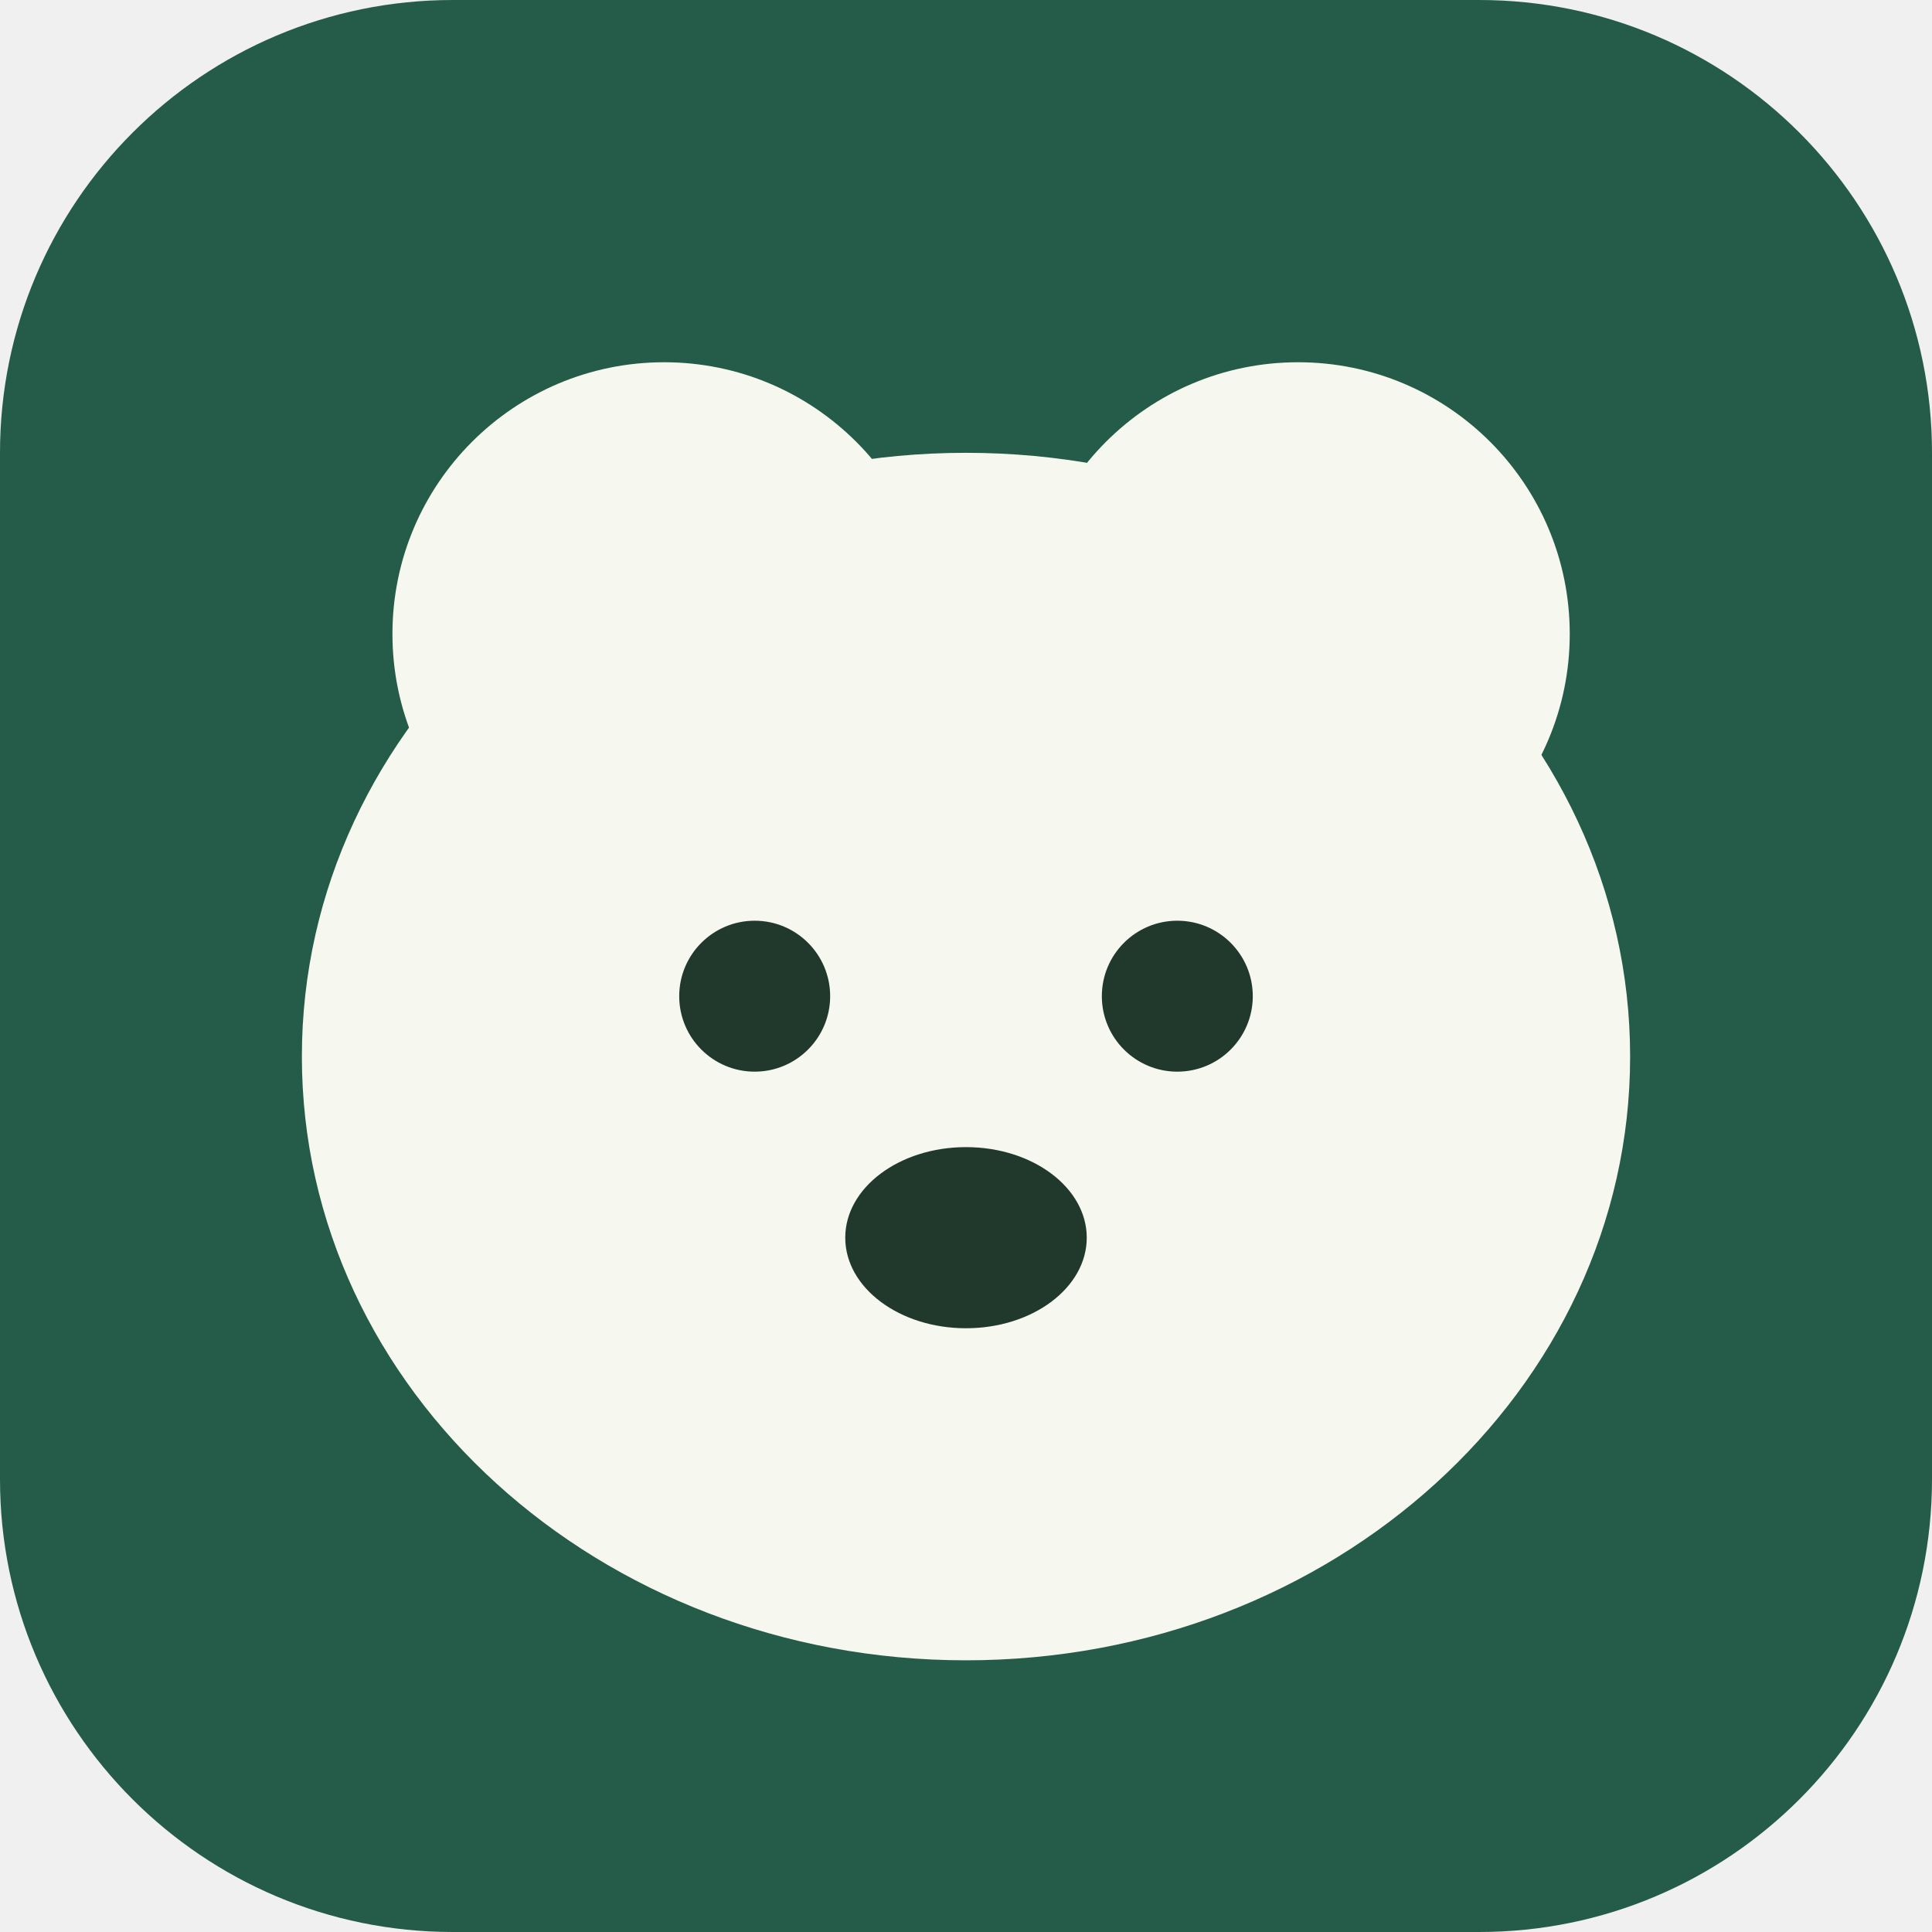
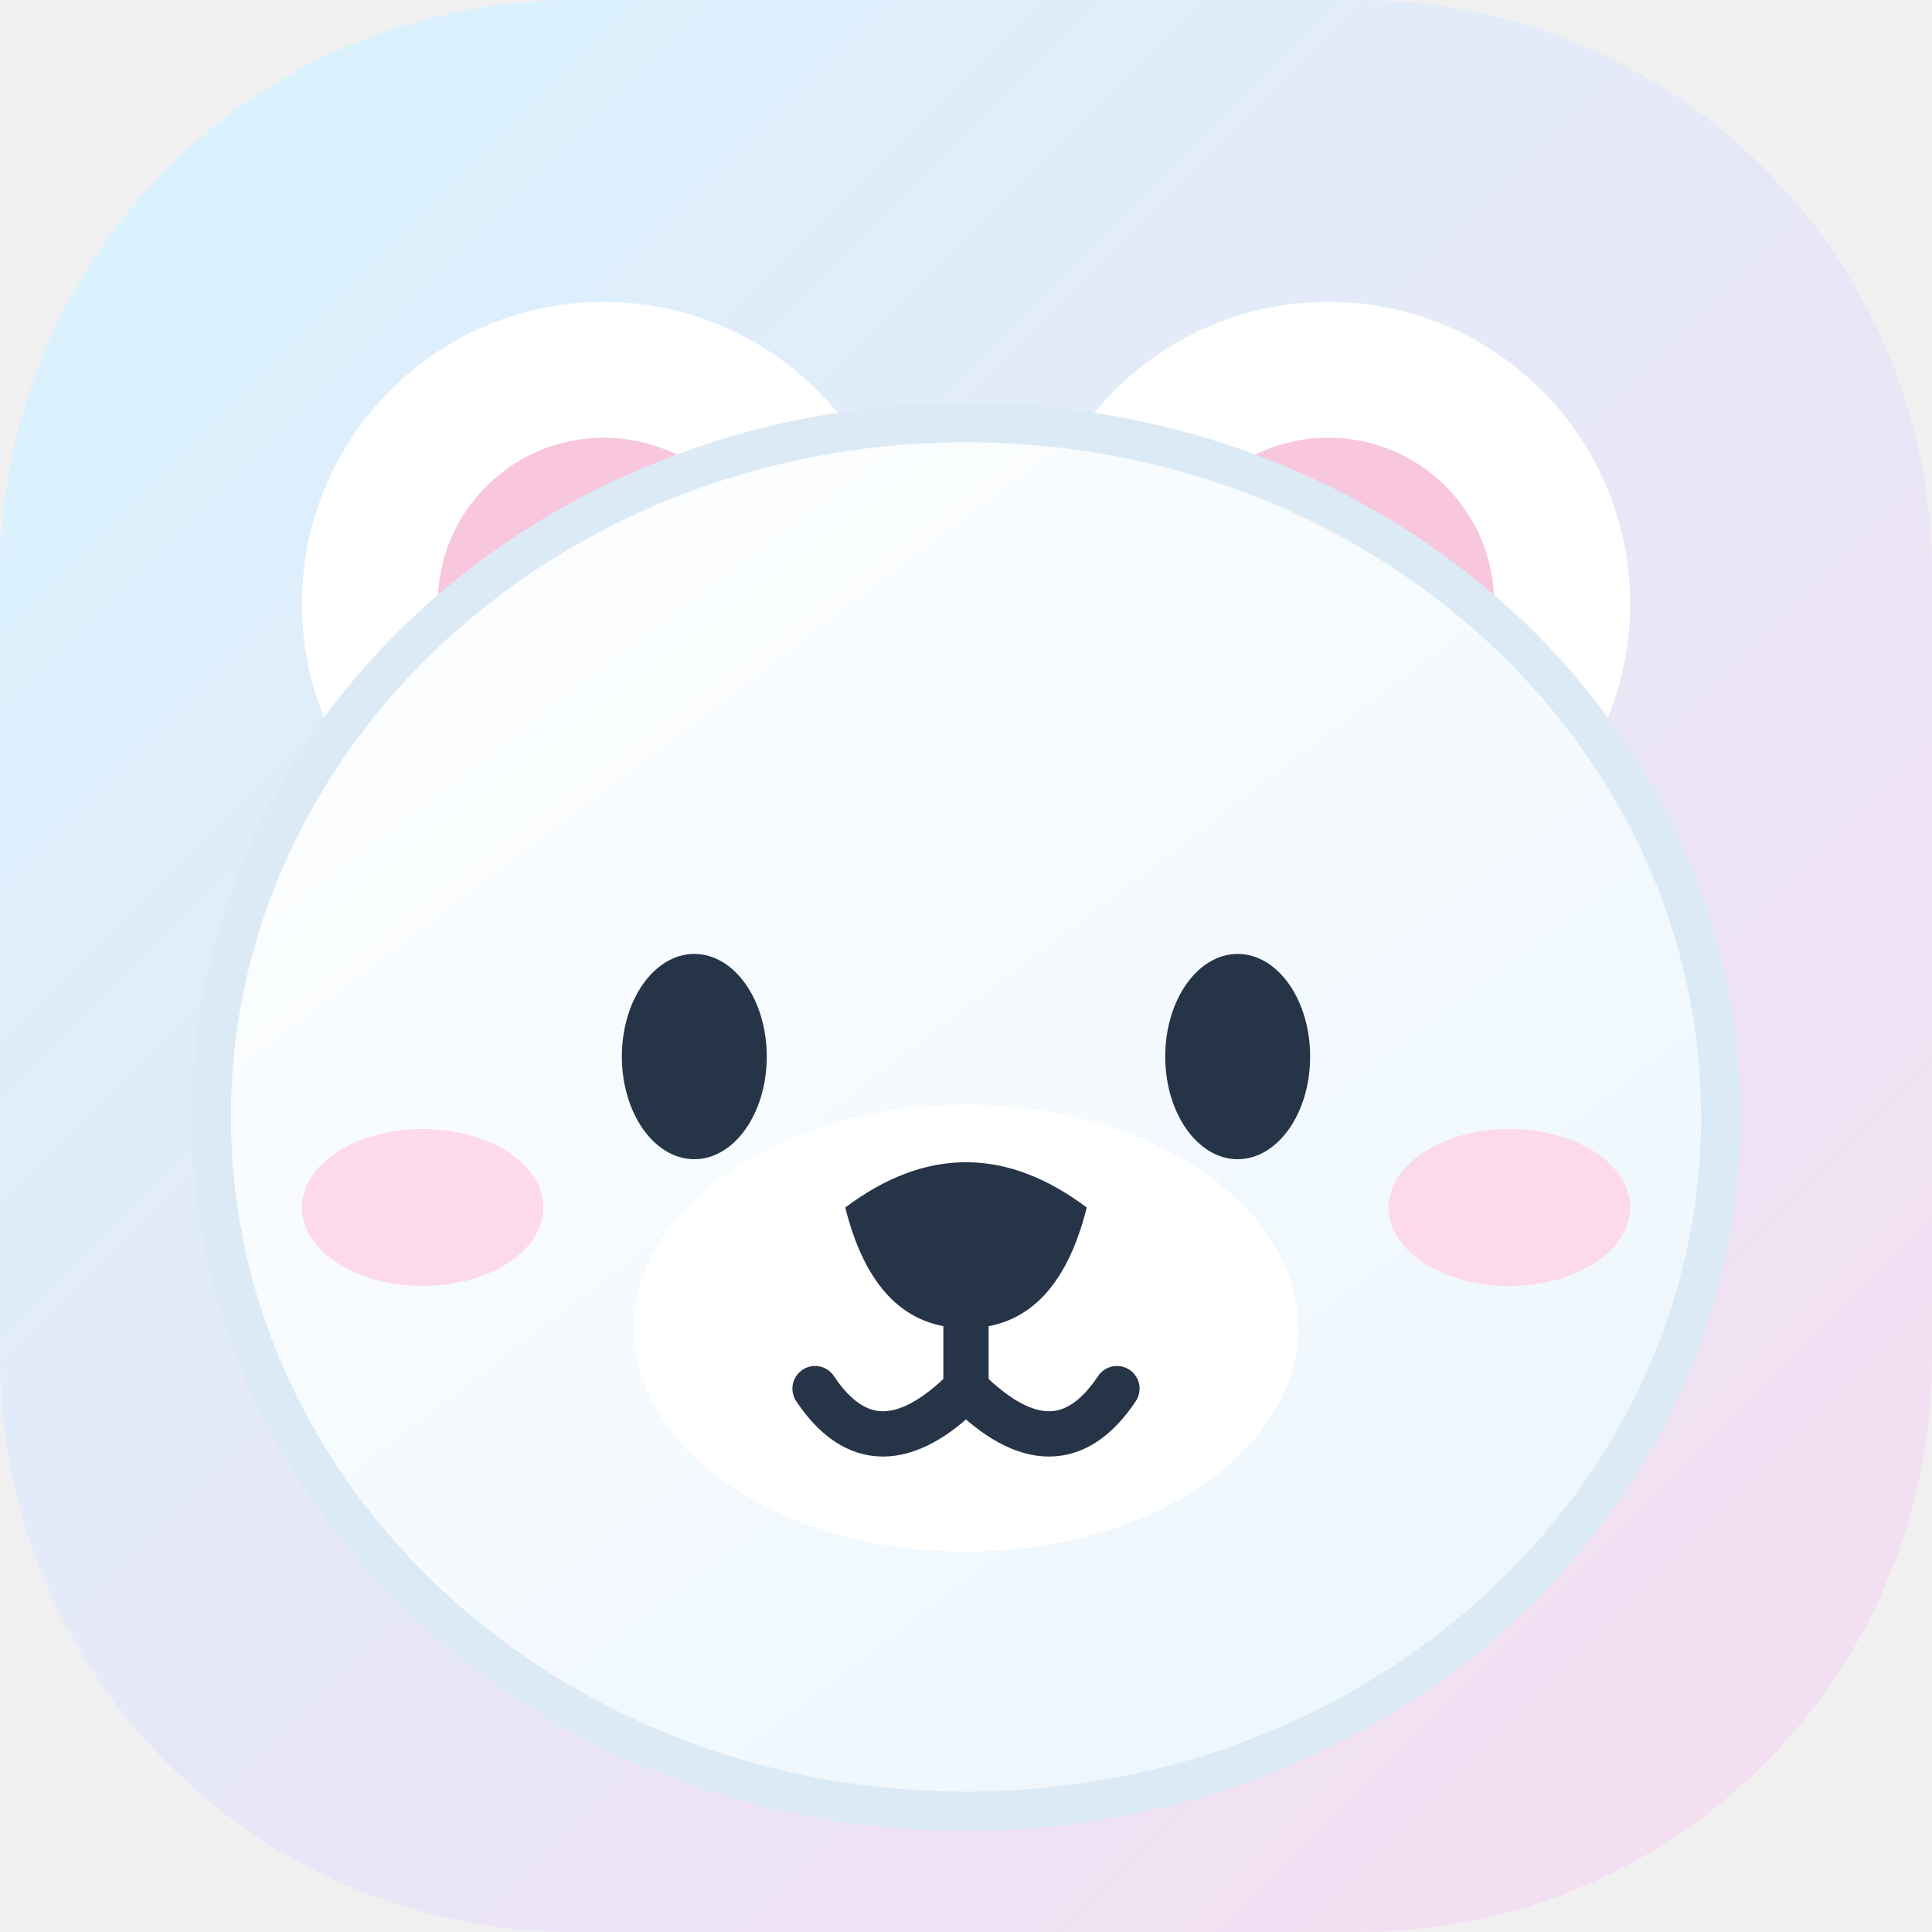
- <svg xmlns="http://www.w3.org/2000/svg" viewBox="0 0 64 64">
-   <rect width="64" height="64" rx="15" fill="#245b49" />
-   <circle cx="22" cy="21" r="9" fill="#f6f7ef" />
-   <circle cx="43" cy="21" r="9" fill="#f6f7ef" />
-   <ellipse cx="32" cy="35" rx="22" ry="20" fill="#f6f7ef" />
-   <circle cx="25" cy="33" r="2.5" fill="#21382d" />
-   <circle cx="39" cy="33" r="2.5" fill="#21382d" />
-   <ellipse cx="32" cy="41" rx="4" ry="3" fill="#21382d" />
+ <svg xmlns="http://www.w3.org/2000/svg" width="64" height="64" viewBox="0 0 64 64" role="img" aria-label="URZ polar bear">
+   <defs>
+     <linearGradient id="sky" x1="0" x2="1" y2="1">
+       <stop stop-color="#d6f4ff" />
+       <stop offset="1" stop-color="#f7dcf0" />
+     </linearGradient>
+     <linearGradient id="fur" x1="0" x2=".8" y2="1">
+       <stop stop-color="#fff" />
+       <stop offset="1" stop-color="#ecf6fd" />
+     </linearGradient>
+   </defs>
+   <rect width="64" height="64" rx="19" fill="url(#sky)" />
+   <circle cx="20" cy="20" r="10" fill="#fff" />
+   <circle cx="44" cy="20" r="10" fill="#fff" />
+   <circle cx="20" cy="20" r="5.5" fill="#f8c6dd" />
+   <circle cx="44" cy="20" r="5.5" fill="#f8c6dd" />
+   <ellipse cx="32" cy="37" rx="25" ry="23" fill="url(#fur)" stroke="#dbeaf5" stroke-width="1.3" />
+   <ellipse cx="23" cy="35" rx="2.4" ry="3.4" fill="#263447" />
+   <ellipse cx="41" cy="35" rx="2.4" ry="3.4" fill="#263447" />
+   <ellipse cx="32" cy="44" rx="11" ry="7.4" fill="#fff" />
+   <path d="M28 40q4-3 8 0q-1 4-4 4q-3 0-4-4Z" fill="#263447" />
+   <path d="M32 44v2m0 0q-3 3-5 0m5 0q3 3 5 0" stroke="#263447" stroke-width="1.5" stroke-linecap="round" fill="none" />
+   <ellipse cx="14" cy="40" rx="4" ry="2.6" fill="#ffd2e5" opacity=".8" />
+   <ellipse cx="50" cy="40" rx="4" ry="2.6" fill="#ffd2e5" opacity=".8" />
</svg>
